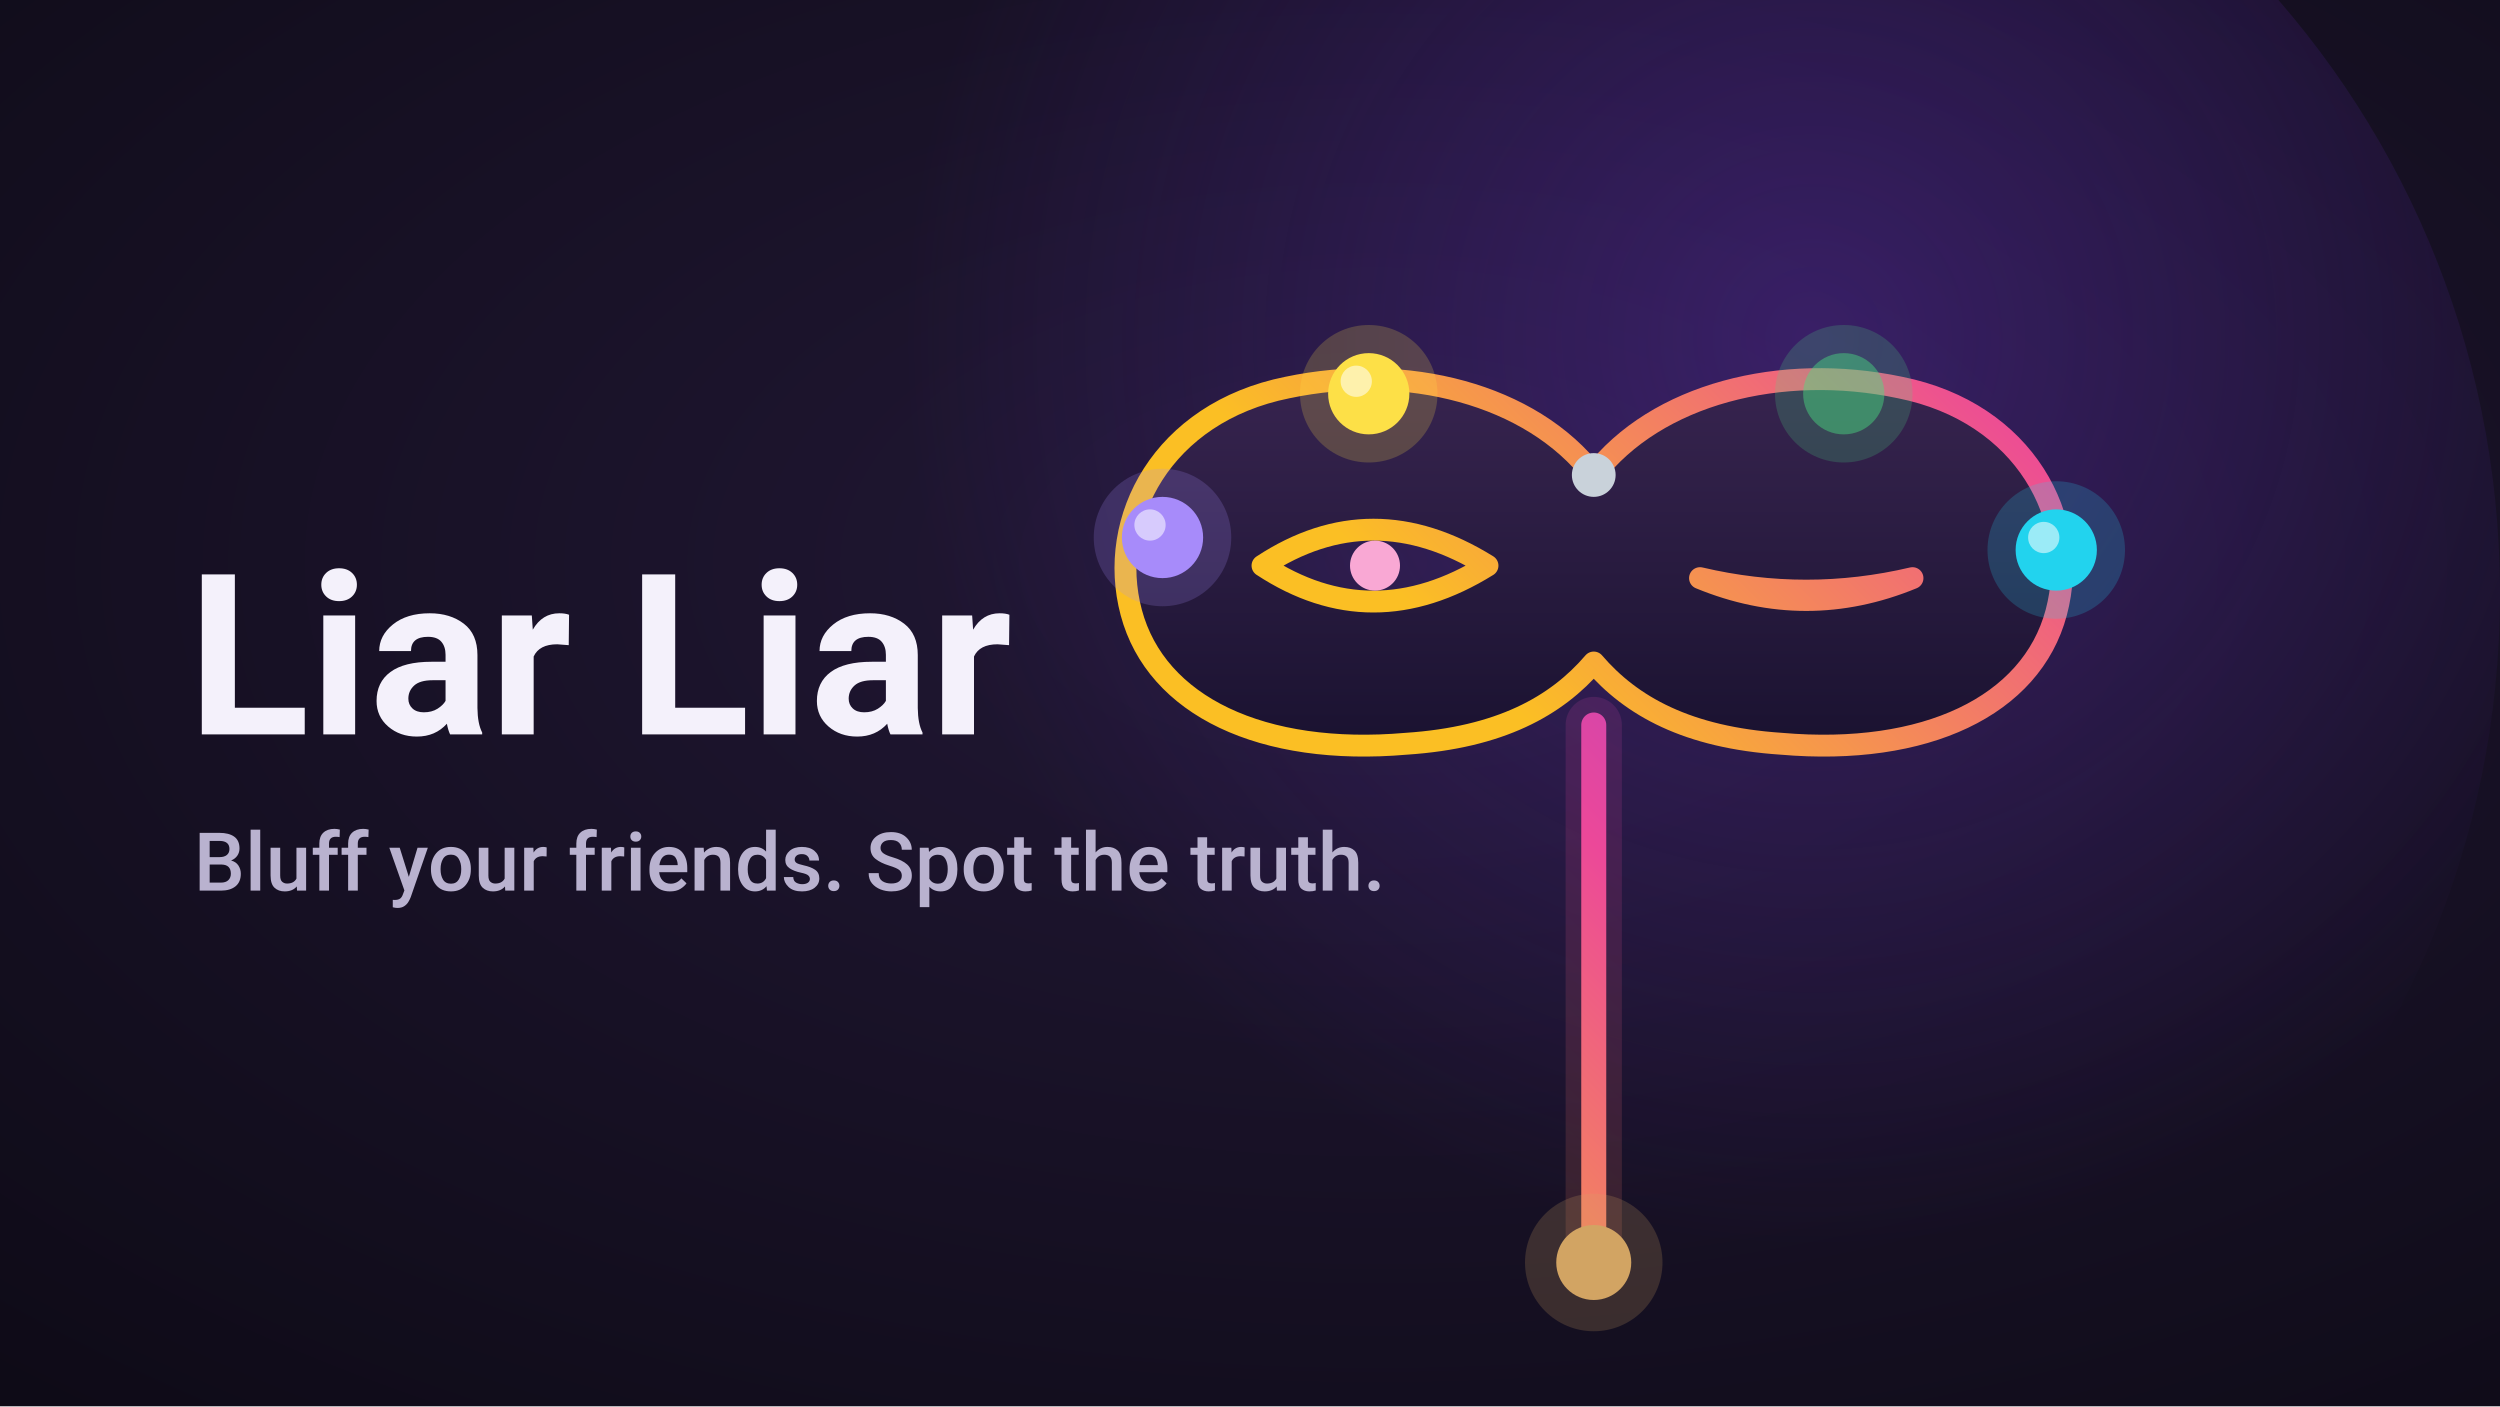
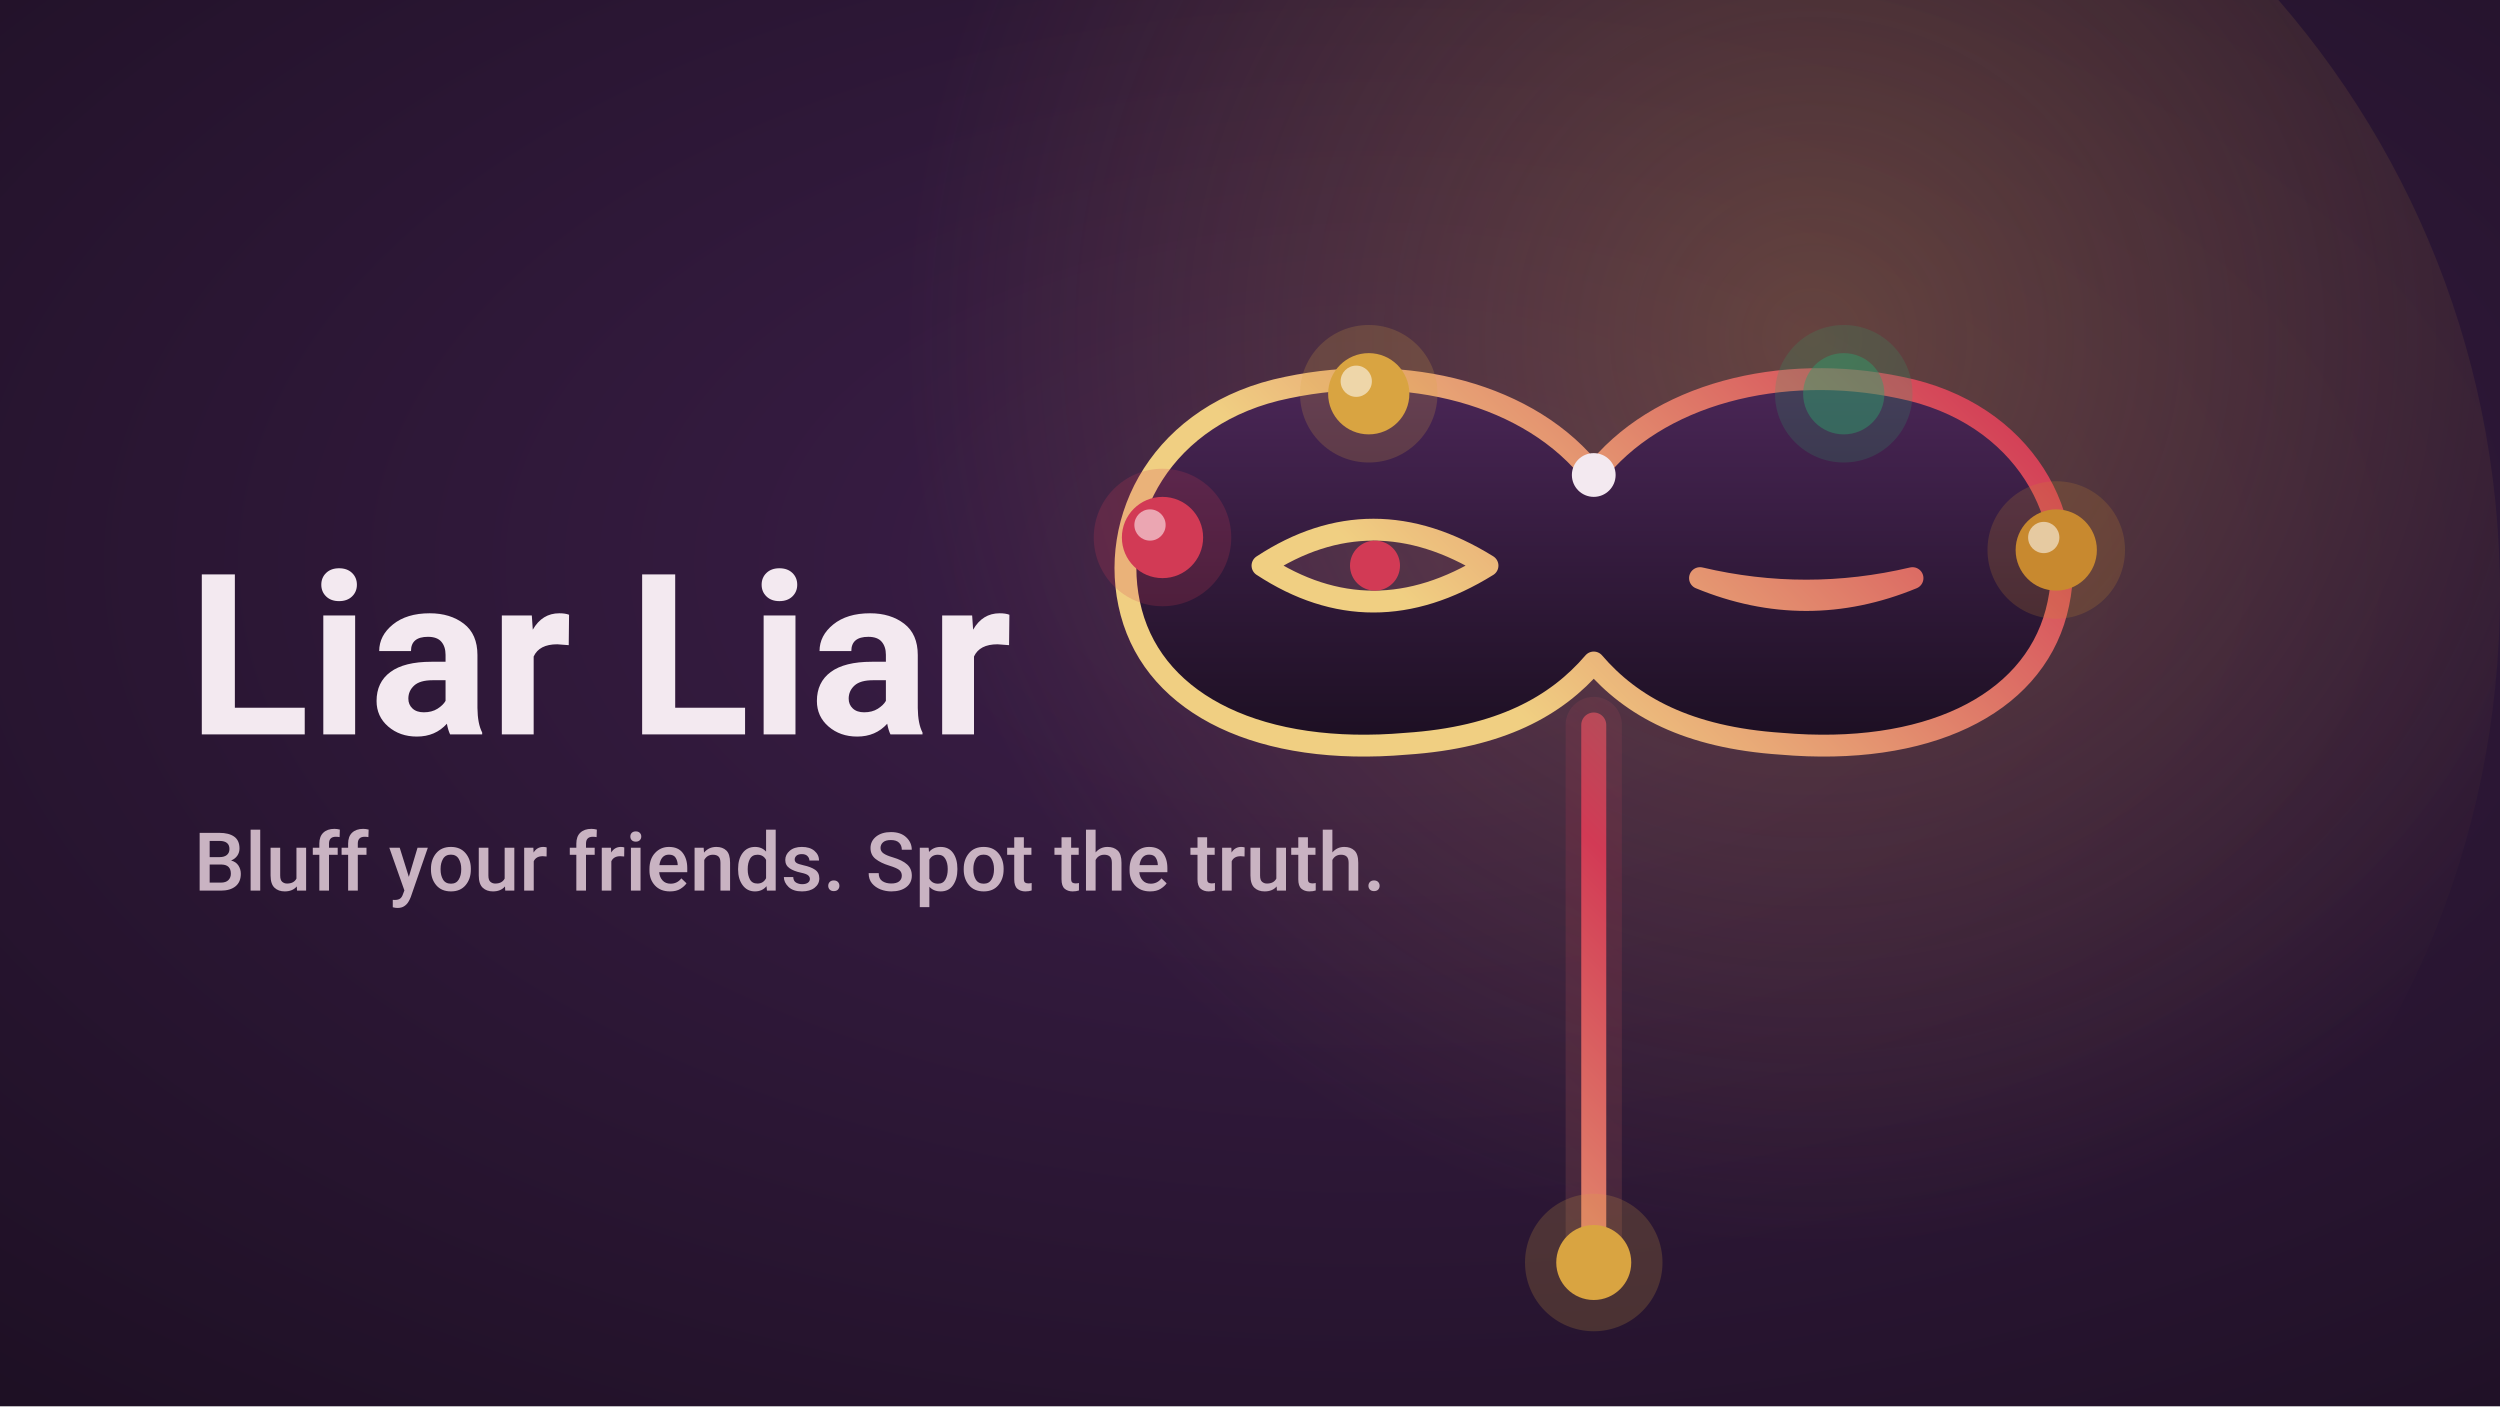
<svg xmlns="http://www.w3.org/2000/svg" viewBox="0 0 800 450" width="800" height="450" role="img" aria-label="Branch out Liar Liar">
  <defs>
    <linearGradient id="hll-spark" gradientUnits="userSpaceOnUse" x1="360" y1="380" x2="620" y2="120">
-       <stop offset="0" stop-color="#FBBF24" />
-       <stop offset="0.5" stop-color="#EC4899" />
-       <stop offset="1" stop-color="#7C3AED" />
+       <stop offset="0" stop-color="#f0cf82" />
+       <stop offset="0.5" stop-color="#d23a55" />
+       <stop offset="1" stop-color="#2e9e6b" />
    </linearGradient>
    <radialGradient id="hll-bg" cx="0.55" cy="0.4" r="0.85">
-       <stop offset="0" stop-color="#221836" />
-       <stop offset="1" stop-color="#0d0a15" />
+       <stop offset="0" stop-color="#3d1f4a" />
+       <stop offset="1" stop-color="#1c0f22" />
    </radialGradient>
    <radialGradient id="hll-glow" cx="0.62" cy="0.36" r="0.5">
-       <stop offset="0" stop-color="#7C3AED" stop-opacity="0.30" />
-       <stop offset="1" stop-color="#7C3AED" stop-opacity="0" />
+       <stop offset="0" stop-color="#d9a441" stop-opacity="0.30" />
+       <stop offset="1" stop-color="#d9a441" stop-opacity="0" />
    </radialGradient>
    <linearGradient id="hll-face" x1="0" y1="0" x2="0" y2="1">
-       <stop offset="0" stop-color="#37244f" />
-       <stop offset="1" stop-color="#1a1230" />
+       <stop offset="0" stop-color="#4a2656" />
+       <stop offset="1" stop-color="#1c0f22" />
    </linearGradient>
  </defs>
  <rect width="800" height="450" fill="url(#hll-bg)" />
  <circle cx="510" cy="190" r="290" fill="url(#hll-glow)" />
  <g stroke-linecap="round" fill="none" stroke="url(#hll-spark)">
    <path d="M510 232 L510 404" stroke-width="18" opacity="0.16" />
    <path d="M510 232 L510 404" stroke-width="8" />
  </g>
  <path fill-rule="evenodd" fill="url(#hll-face)" stroke="url(#hll-spark)" stroke-width="7" stroke-linejoin="round" transform="translate(254 -24)" d="M256 176 C236 150 196 140 158 148 C118 156 100 190 108 220 C116 250 150 266 196 262 C226 260 244 250 256 236 C268 250 286 260 316 262 C362 266 396 250 404 220 C412 190 394 156 354 148 C316 140 276 150 256 176 Z            M150 205 Q185 182 222 205 Q185 228 150 205 Z            M290 209 Q324 223 358 209 Q324 217 290 209 Z" />
-   <circle cx="440" cy="181" r="8" fill="#F9A8D4" />
+   <circle cx="440" cy="181" r="8" fill="#d23a55" />
  <g opacity="0.20">
-     <circle cx="372" cy="172" r="22" fill="#A78BFA" />
-     <circle cx="438" cy="126" r="22" fill="#FDE047" />
-     <circle cx="590" cy="126" r="22" fill="#4ADE80" />
-     <circle cx="658" cy="176" r="22" fill="#22D3EE" />
-     <circle cx="510" cy="404" r="22" fill="#d2a463" />
+     <circle cx="372" cy="172" r="22" fill="#d23a55" />
+     <circle cx="438" cy="126" r="22" fill="#d9a441" />
+     <circle cx="590" cy="126" r="22" fill="#2e9e6b" />
+     <circle cx="658" cy="176" r="22" fill="#c8892f" />
+     <circle cx="510" cy="404" r="22" fill="#d9a441" />
  </g>
-   <circle cx="372" cy="172" r="13" fill="#A78BFA" />
-   <circle cx="438" cy="126" r="13" fill="#FDE047" />
-   <circle cx="590" cy="126" r="13" fill="#4ADE80" opacity="0.45" />
-   <circle cx="658" cy="176" r="13" fill="#22D3EE" />
-   <circle cx="510" cy="152" r="7" fill="#c9d2da" />
+   <circle cx="372" cy="172" r="13" fill="#d23a55" />
+   <circle cx="438" cy="126" r="13" fill="#d9a441" />
+   <circle cx="590" cy="126" r="13" fill="#2e9e6b" opacity="0.45" />
+   <circle cx="658" cy="176" r="13" fill="#c8892f" />
+   <circle cx="510" cy="152" r="7" fill="#f3e9f0" />
  <g fill="#ffffff" opacity="0.55">
    <circle cx="368" cy="168" r="5" />
    <circle cx="434" cy="122" r="5" />
    <circle cx="654" cy="172" r="5" />
  </g>
-   <circle cx="510" cy="404" r="12" fill="#d2a463" />
-   <text x="60" y="235" font-family="-apple-system, BlinkMacSystemFont, 'Segoe UI', Roboto, sans-serif" font-size="72" font-weight="700" fill="#f4f1fb">Liar Liar</text>
-   <text x="62" y="285" font-family="-apple-system, BlinkMacSystemFont, 'Segoe UI', Roboto, sans-serif" font-size="26" font-weight="500" fill="#b9b2cf">Bluff your friends. Spot the truth.</text>
+   <circle cx="510" cy="404" r="12" fill="#d9a441" />
+   <text x="60" y="235" font-family="-apple-system, BlinkMacSystemFont, 'Segoe UI', Roboto, sans-serif" font-size="72" font-weight="700" fill="#f3e9f0">Liar Liar</text>
+   <text x="62" y="285" font-family="-apple-system, BlinkMacSystemFont, 'Segoe UI', Roboto, sans-serif" font-size="26" font-weight="500" fill="#c9b3c2">Bluff your friends. Spot the truth.</text>
</svg>
